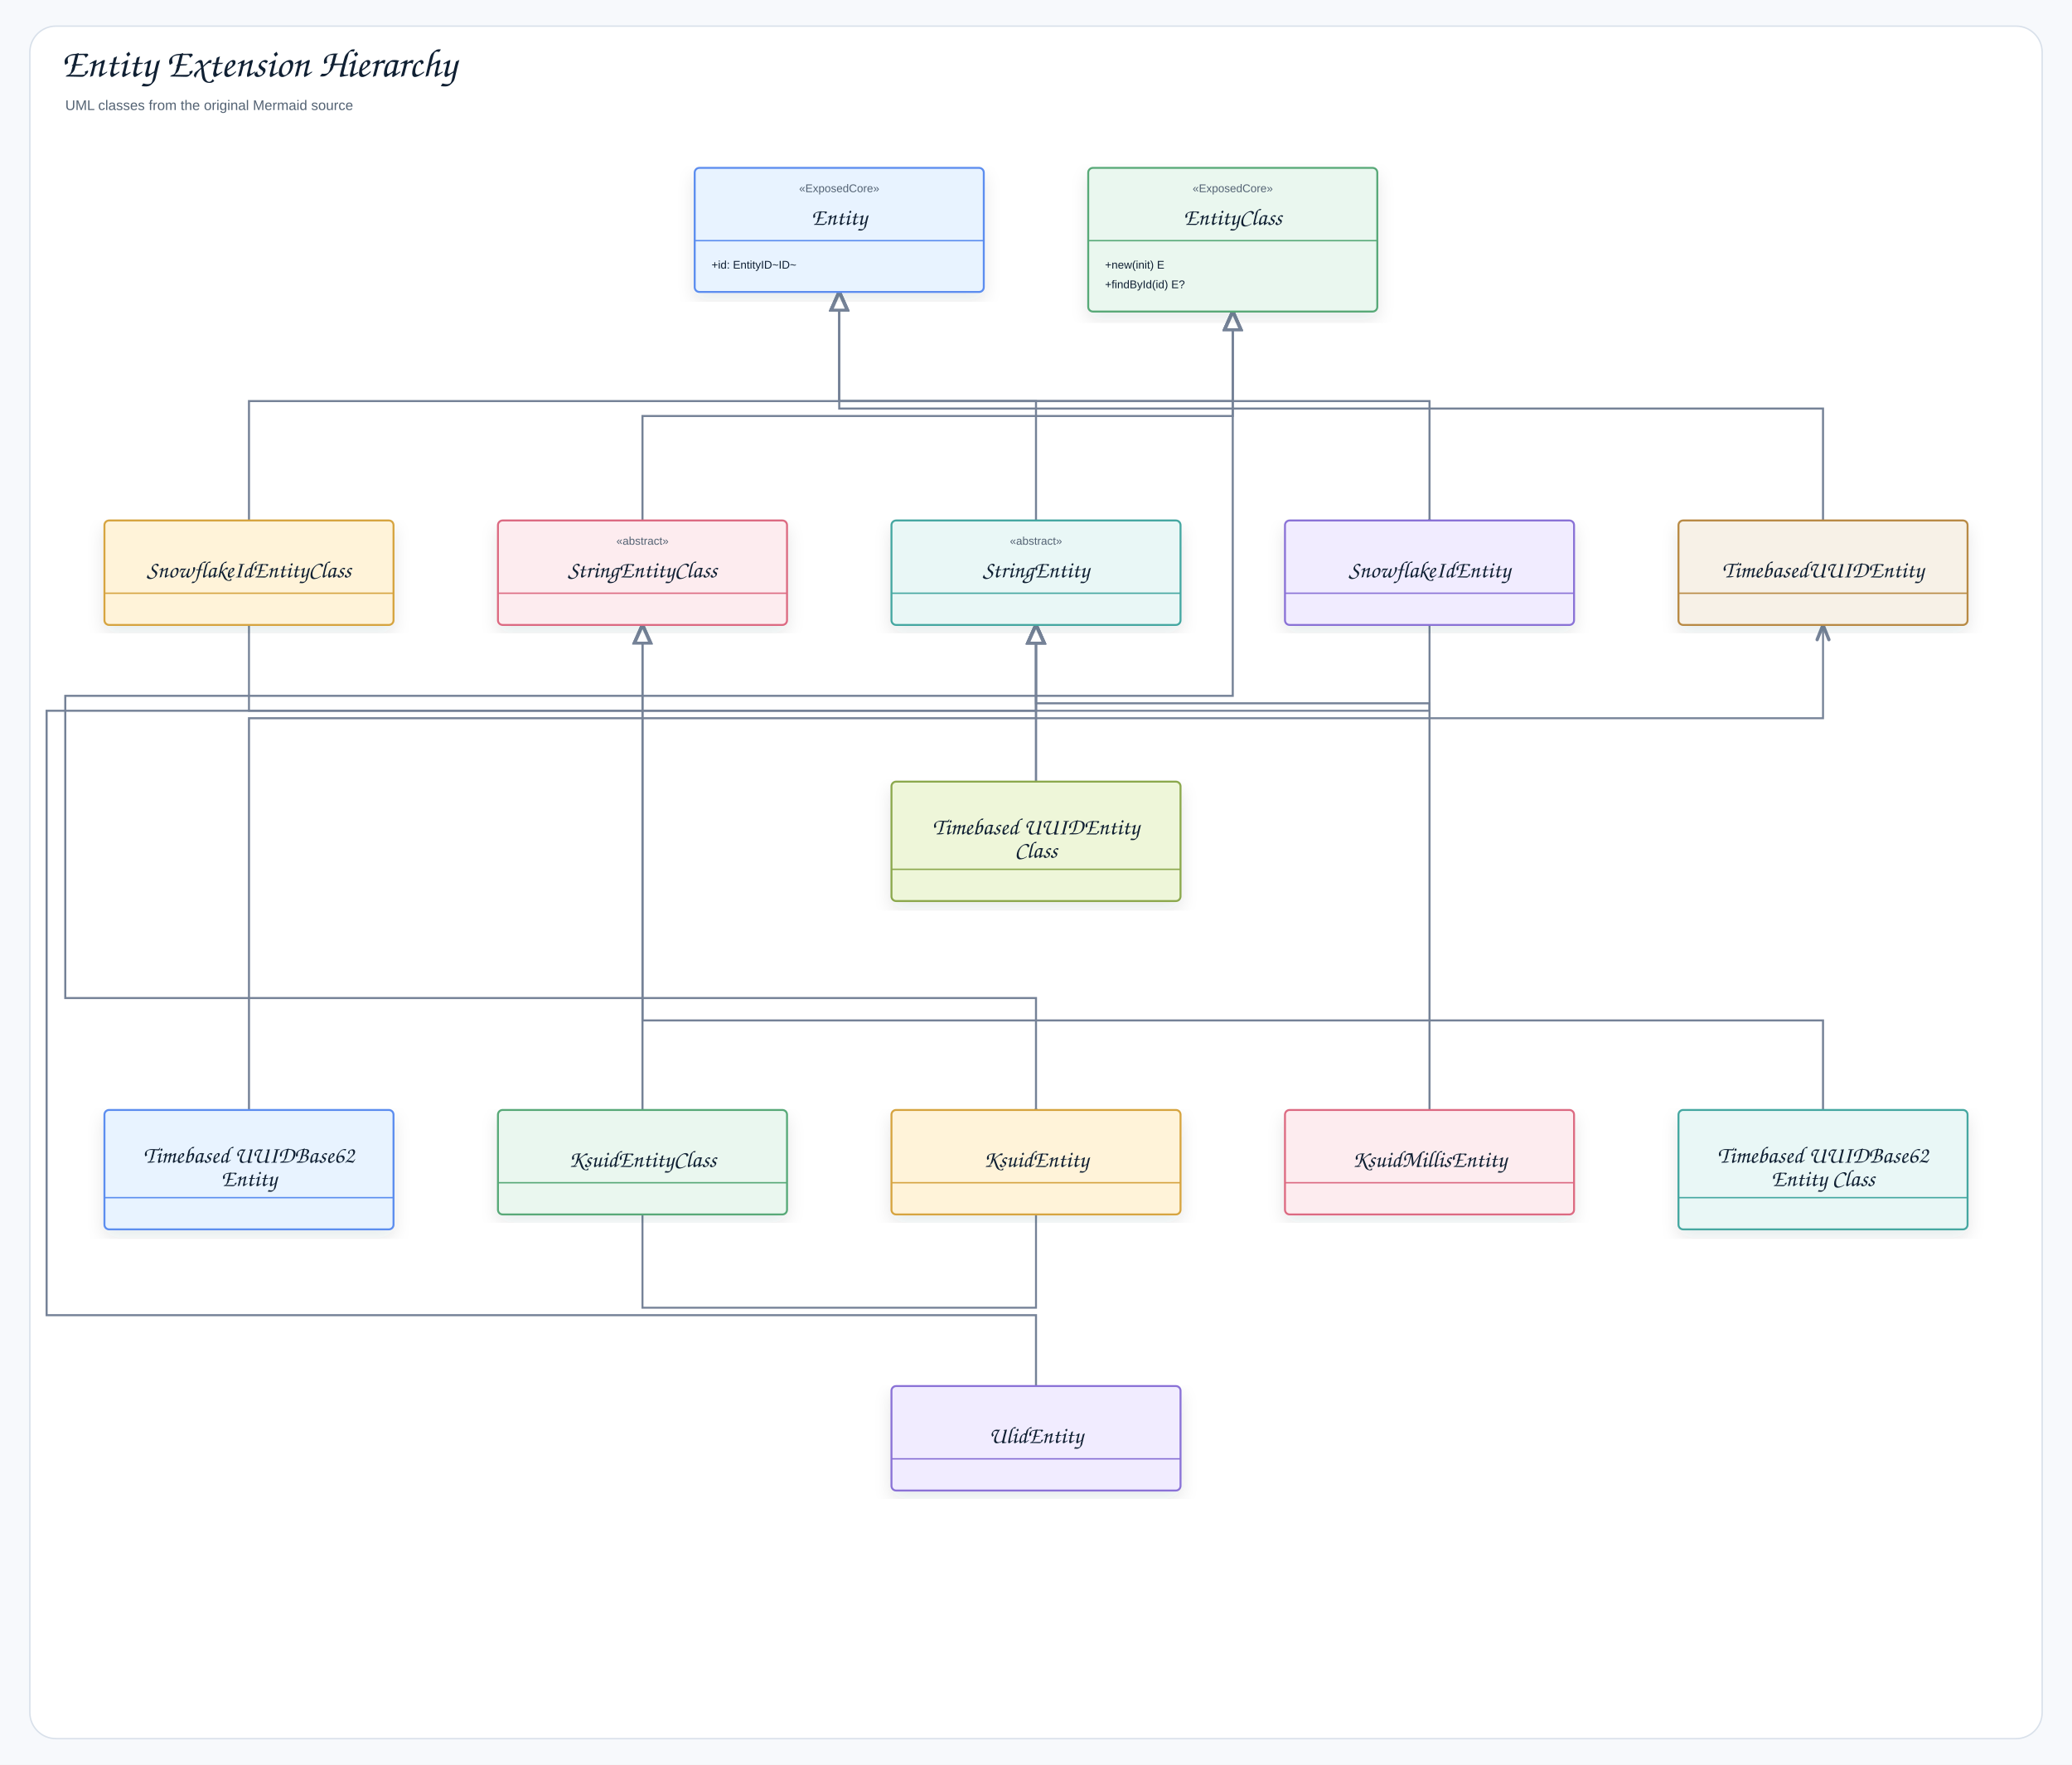
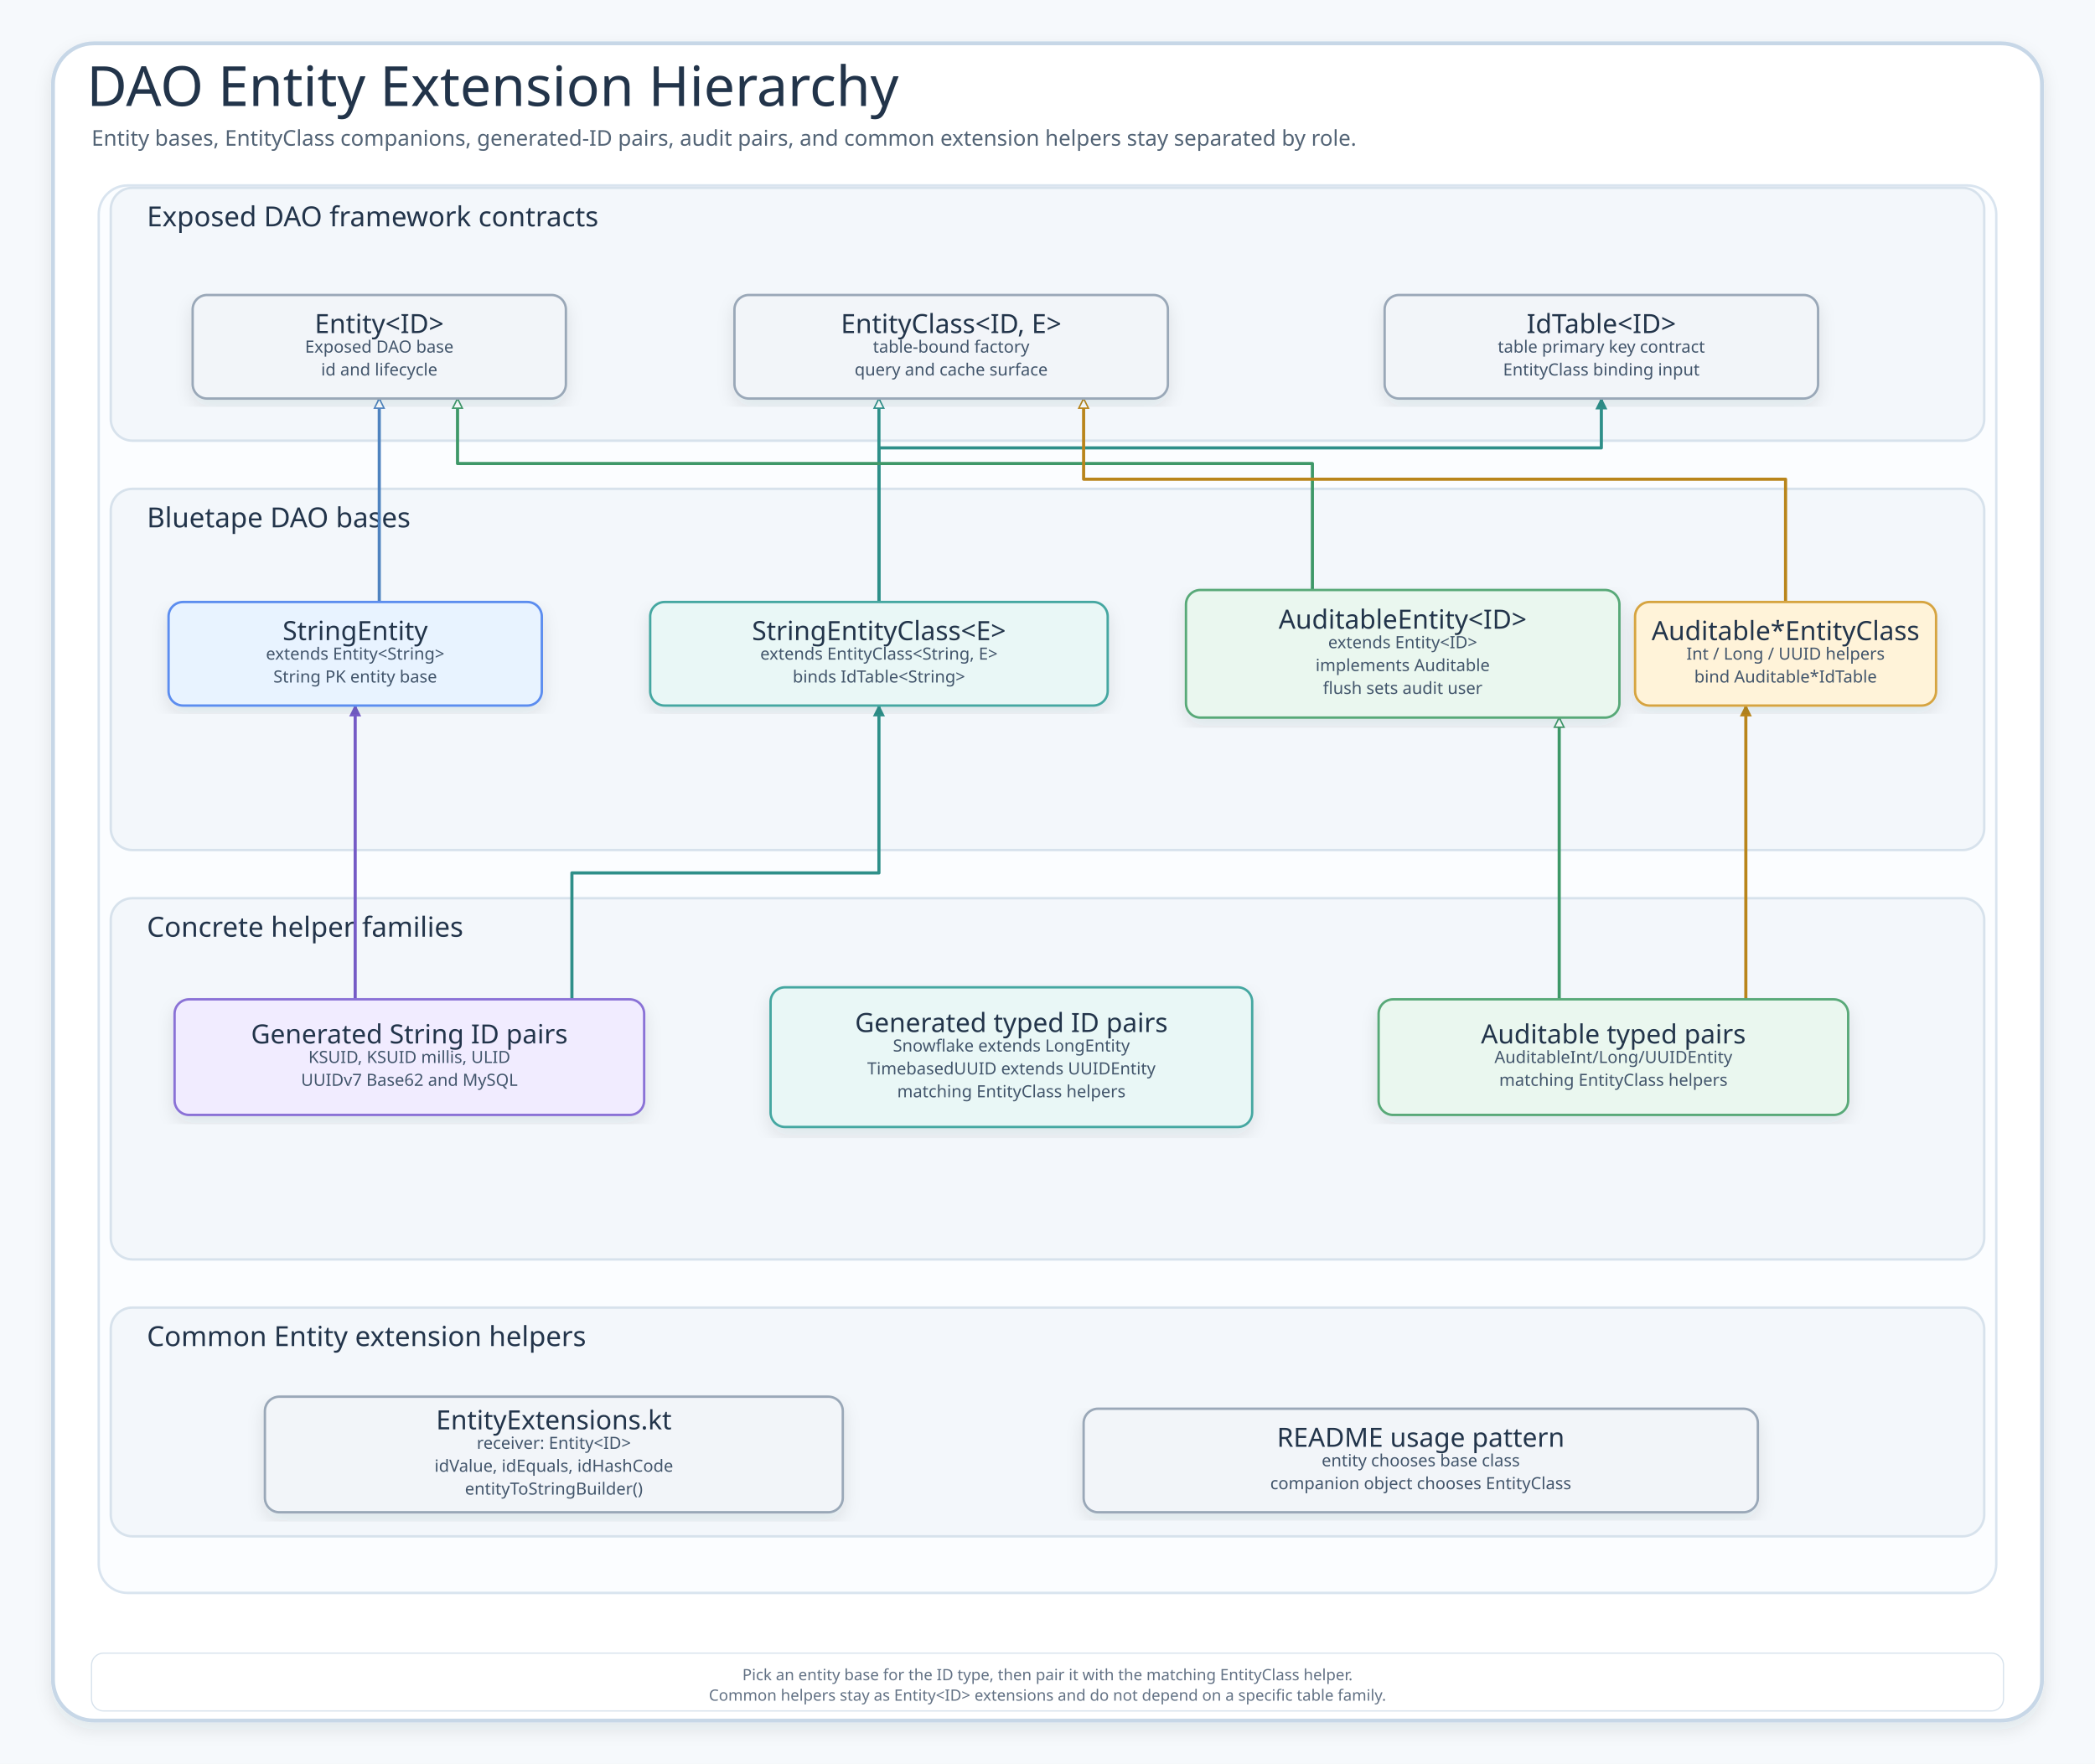
- <svg xmlns="http://www.w3.org/2000/svg" width="2222" height="1892" viewBox="0 0 2222 1892" role="img" aria-label="Entity Extension Hierarchy">
+ <svg xmlns="http://www.w3.org/2000/svg" width="1740" height="1465" viewBox="0 0 1740 1465" role="img" aria-labelledby="title desc">
  <defs>
    <filter id="shadow" x="-8%" y="-8%" width="116%" height="116%">
-       <feDropShadow dx="0" dy="8" stdDeviation="9" flood-color="#1f2937" flood-opacity="0.10" />
+       <feDropShadow dx="0" dy="6" stdDeviation="7" flood-color="#203040" flood-opacity="0.10" />
    </filter>
-     <marker id="openArrow" markerWidth="10" markerHeight="8" refX="8.5" refY="4" orient="auto" markerUnits="strokeWidth">
-       <path d="M 1 1 L 8.5 4 L 1 7" fill="none" stroke="#758297" stroke-width="1.7" stroke-linecap="round" stroke-linejoin="round" />
+     <marker id="arrow" viewBox="0 0 10 10" markerWidth="10" markerHeight="10" refX="9" refY="5" orient="auto" markerUnits="userSpaceOnUse">
+       <path d="M 0 0 L 10 5 L 0 10 Z" fill="context-stroke" />
    </marker>
-     <marker id="inherit" markerWidth="11" markerHeight="10" refX="9.5" refY="5" orient="auto" markerUnits="strokeWidth">
-       <path d="M 0.5 1 L 9.5 5 L 0.5 9 Z" fill="#ffffff" stroke="#758297" stroke-width="1.7" />
+     <marker id="generalizationArrow" viewBox="0 0 10 10" markerWidth="10" markerHeight="10" refX="9" refY="5" orient="auto" markerUnits="userSpaceOnUse">
+       <path d="M 1 1 L 9 5 L 1 9 Z" fill="#FFFFFF" stroke="context-stroke" stroke-width="1.2" stroke-dasharray="none" />
    </marker>
    <style>
-     .canvas{fill:#f7f9fc}.frame{fill:#fff;stroke:#d8e0ea;stroke-width:1.5}
-     .title{font-family:"Architects Daughter","Comic Sans MS","Comic Sans",cursive;font-size:43px;font-weight:400;fill:#102033}
-     .subtitle{font-family:"Comic Sans MS","Comic Sans","Comic Neue",Arial,sans-serif;font-size:15px;font-weight:400;fill:#536273}
-     .label{font-family:"Architects Daughter","Comic Sans MS","Comic Sans",cursive;font-size:25px;font-weight:400;fill:#102033}
-     .smallLabel{font-family:"Architects Daughter","Comic Sans MS","Comic Sans",cursive;font-size:21px;font-weight:400;fill:#102033}
-     .mono{font-family:"Comic Sans MS","Comic Sans","Comic Neue",Arial,sans-serif;font-size:12px;font-weight:400;fill:#102033}
-     .small{font-family:"Comic Sans MS","Comic Sans","Comic Neue",Arial,sans-serif;font-size:12px;font-weight:400;fill:#536273}
-     .strong{font-family:"Comic Sans MS","Comic Sans","Comic Neue",Arial,sans-serif;font-size:13px;font-weight:400;fill:#102033}
-     .card{stroke-width:2.1;filter:url(#shadow)}.compartment{stroke-width:1.5;fill:none}
-     .line{stroke:#758297;stroke-width:2.1;fill:none;marker-end:url(#openArrow)}
-     .plainLine{stroke:#758297;stroke-width:2.1;fill:none}
-     .dashed{stroke:#758297;stroke-width:2.1;stroke-dasharray:7 6;fill:none;marker-end:url(#openArrow)}
-     .inheritLine{stroke:#758297;stroke-width:2.2;fill:none;marker-end:url(#inherit)}
-     .implLine{stroke:#758297;stroke-width:2.2;stroke-dasharray:8 7;fill:none;marker-end:url(#inherit)}
-   </style>
+       .canvas{fill:#F6F9FC}.decor{fill:#FFFFFF;stroke:#C7D7E7;stroke-width:3.2;filter:url(#shadow)}
+       .innerFrame{fill:#FBFDFF;stroke:#D9E4EF;stroke-width:2}
+       .title{font-family:"Architects Daughter";font-size:46px;fill:#22344A;font-weight:400}
+       .subtitle{font-family:"Comic Mono";font-size:18px;fill:#536476;font-weight:400}
+       .group{fill:#F3F7FB;stroke:#D7E2EC;stroke-width:2}.group-title{font-family:"Architects Daughter";font-size:23px;fill:#22344A;font-weight:400}
+       .card-title{font-family:"Architects Daughter";font-size:22px;fill:#22344A;font-weight:400}.detail{font-family:"Comic Mono";font-size:14px;fill:#42556B;font-weight:400}
+       .small{font-family:"Comic Mono";font-size:13px;fill:#627184;font-weight:400}.shape{filter:url(#shadow);stroke-width:2}
+       .connector{fill:none;stroke-width:2.6;marker-end:url(#arrow);stroke-linejoin:round;stroke-linecap:round}.generalization{marker-end:url(#generalizationArrow)}.dashed{stroke-dasharray:7 6}
+       .pill{fill:#FFFFFF;stroke:#D7E2EC;stroke-width:1}
+     </style>
  </defs>
-   <rect class="canvas" width="2222" height="1892" />
-   <rect class="frame" x="32" y="28" width="2158" height="1836" rx="28" />
-   <text class="title" x="66" y="82">Entity Extension Hierarchy</text>
-   <text class="subtitle" x="70" y="118">UML classes from the original Mermaid source</text>
-   <path class="line" d="M1111 838 L1111 770 L1955 770 L1955 670" />
-   <path class="line" d="M267 670 L267 762 L1533 762 L1533 558" />
-   <path class="line" d="M689 1302 L689 1402 L1111 1402 L1111 1190" />
-   <path class="inheritLine" d="M1111 838 L1111 746 L1322 746 L1322 334" />
-   <path class="inheritLine" d="M267 558 L267 430 L1322 430 L1322 334" />
-   <path class="inheritLine" d="M1955 1190 L1955 1094 L689 1094 L689 670" />
-   <path class="inheritLine" d="M689 1190 L689 670" />
-   <path class="inheritLine" d="M689 558 L689 446 L1322 446 L1322 334" />
-   <path class="inheritLine" d="M1955 558 L1955 438 L900 438 L900 313" />
-   <path class="inheritLine" d="M1533 558 L1533 430 L900 430 L900 313" />
-   <path class="inheritLine" d="M267 1190 L267 770 L1111 770 L1111 670" />
-   <path class="inheritLine" d="M1111 1486 L1111 1410 L50 1410 L50 762 L1111 762 L1111 670" />
-   <path class="inheritLine" d="M1533 1190 L1533 754 L1111 754 L1111 670" />
-   <path class="inheritLine" d="M1111 1190 L1111 1070 L70 1070 L70 746 L1111 746 L1111 670" />
-   <path class="inheritLine" d="M1111 558 L1111 430 L900 430 L900 313" />
-   <g transform="translate(745,180)">
-     <rect class="card" x="0" y="0" width="310" height="133" rx="5" fill="#E8F3FF" stroke="#5B8DEF" />
-     <line class="compartment" x1="0" y1="78" x2="310" y2="78" stroke="#5B8DEF" />
-     <text class="small" x="155" y="26" text-anchor="middle">«ExposedCore»</text>
-     <text class="label" x="155" y="61" text-anchor="middle">Entity</text>
-     <text class="mono" x="18" y="108">+id: EntityID~ID~</text>
+   <rect class="canvas" width="1740" height="1465" />
+   <rect class="decor" x="44" y="36" width="1652" height="1393" rx="34" />
+   <rect class="innerFrame" x="82" y="154" width="1576" height="1169" rx="24" />
+   <text class="title" x="72" y="88">DAO Entity Extension Hierarchy</text>
+   <text class="subtitle" x="76" y="121">Entity bases, EntityClass companions, generated-ID pairs, audit pairs, and common extension helpers stay separated by role.</text>
+   <g id="group-framework">
+     <rect class="group" x="92" y="156" width="1556" height="210" rx="18" />
+     <text class="group-title" x="122" y="180" dominant-baseline="middle">Exposed DAO framework contracts</text>
  </g>
-   <g transform="translate(1167,180)">
-     <rect class="card" x="0" y="0" width="310" height="154" rx="5" fill="#EAF7EF" stroke="#58A978" />
-     <line class="compartment" x1="0" y1="78" x2="310" y2="78" stroke="#58A978" />
-     <text class="small" x="155" y="26" text-anchor="middle">«ExposedCore»</text>
-     <text class="label" x="155" y="61" text-anchor="middle">EntityClass</text>
-     <text class="mono" x="18" y="108">+new(init) E</text>
-     <text class="mono" x="18" y="129">+findById(id) E?</text>
+   <g id="group-bluetape-bases">
+     <rect class="group" x="92" y="406" width="1556" height="300" rx="18" />
+     <text class="group-title" x="122" y="430" dominant-baseline="middle">Bluetape DAO bases</text>
  </g>
-   <g transform="translate(112,558)">
-     <rect class="card" x="0" y="0" width="310" height="112" rx="5" fill="#FFF3D9" stroke="#D6A441" />
-     <line class="compartment" x1="0" y1="78" x2="310" y2="78" stroke="#D6A441" />
-     <text class="small" x="155" y="26" text-anchor="middle" />
-     <text class="label" x="155" y="61" text-anchor="middle">SnowflakeIdEntityClass</text>
+   <g id="group-families">
+     <rect class="group" x="92" y="746" width="1556" height="300" rx="18" />
+     <text class="group-title" x="122" y="770" dominant-baseline="middle">Concrete helper families</text>
  </g>
-   <g transform="translate(534,558)">
-     <rect class="card" x="0" y="0" width="310" height="112" rx="5" fill="#FDECEF" stroke="#DC6B82" />
-     <line class="compartment" x1="0" y1="78" x2="310" y2="78" stroke="#DC6B82" />
-     <text class="small" x="155" y="26" text-anchor="middle">«abstract»</text>
-     <text class="label" x="155" y="61" text-anchor="middle">StringEntityClass</text>
+   <g id="group-extensions">
+     <rect class="group" x="92" y="1086" width="1556" height="190" rx="18" />
+     <text class="group-title" x="122" y="1110" dominant-baseline="middle">Common Entity extension helpers</text>
  </g>
-   <g transform="translate(956,558)">
-     <rect class="card" x="0" y="0" width="310" height="112" rx="5" fill="#E9F7F6" stroke="#45A7A1" />
-     <line class="compartment" x1="0" y1="78" x2="310" y2="78" stroke="#45A7A1" />
-     <text class="small" x="155" y="26" text-anchor="middle">«abstract»</text>
-     <text class="label" x="155" y="61" text-anchor="middle">StringEntity</text>
+   <path id="route-string-entity-entity" data-edge="string-entity-&gt;entity" data-label="extends" class="connector generalization" d="M 315 500 L 315 331" stroke="#4F83BF" />
+   <path id="route-string-class-entity-class" data-edge="string-class-&gt;entity-class" data-label="extends" class="connector generalization" d="M 730 500 L 730 331" stroke="#2E8F89" />
+   <path id="route-string-class-id-table" data-edge="string-class-&gt;id-table" data-label="binds table" class="connector" d="M 730 500 L 730 372 L 1330 372 L 1330 331" stroke="#2E8F89" />
+   <path id="route-auditable-entity-entity" data-edge="auditable-entity-&gt;entity" data-label="extends" class="connector generalization" d="M 1090 490 L 1090 385 L 380 385 L 380 331" stroke="#3E9868" />
+   <path id="route-auditable-class-entity-class" data-edge="auditable-class-&gt;entity-class" data-label="extends" class="connector generalization" d="M 1483 500 L 1483 398 L 900 398 L 900 331" stroke="#B9851B" />
+   <path id="route-string-id-pairs-string-entity" data-edge="string-id-pairs-&gt;string-entity" data-label="entity base" class="connector" d="M 295 830 L 295 586" stroke="#755BC6" />
+   <path id="route-string-id-pairs-string-class" data-edge="string-id-pairs-&gt;string-class" data-label="companion class" class="connector" d="M 475 830 L 475 725 L 730 725 L 730 586" stroke="#2E8F89" />
+   <path id="route-audit-pairs-auditable-entity" data-edge="audit-pairs-&gt;auditable-entity" data-label="inherits audit flush" class="connector generalization" d="M 1295 830 L 1295 596" stroke="#3E9868" />
+   <path id="route-audit-pairs-auditable-class" data-edge="audit-pairs-&gt;auditable-class" data-label="binds audit table" class="connector" d="M 1450 830 L 1450 586" stroke="#B9851B" />
+   <g id="node-entity" data-node="entity" transform="translate(160,245)">
+     <rect class="shape" x="0" y="0" width="310" height="86" rx="12" fill="#F2F5F9" stroke="#9AA8B8" />
+     <text class="card-title" x="155" y="24" text-anchor="middle" dominant-baseline="middle">Entity&lt;ID&gt;</text>
+     <text class="detail" x="155" y="43" text-anchor="middle" dominant-baseline="middle">Exposed DAO base</text>
+     <text class="detail" x="155" y="62" text-anchor="middle" dominant-baseline="middle">id and lifecycle</text>
  </g>
-   <g transform="translate(1378,558)">
-     <rect class="card" x="0" y="0" width="310" height="112" rx="5" fill="#F1ECFF" stroke="#8A72D6" />
-     <line class="compartment" x1="0" y1="78" x2="310" y2="78" stroke="#8A72D6" />
-     <text class="small" x="155" y="26" text-anchor="middle" />
-     <text class="label" x="155" y="61" text-anchor="middle">SnowflakeIdEntity</text>
+   <g id="node-entity-class" data-node="entity-class" transform="translate(610,245)">
+     <rect class="shape" x="0" y="0" width="360" height="86" rx="12" fill="#F2F5F9" stroke="#9AA8B8" />
+     <text class="card-title" x="180" y="24" text-anchor="middle" dominant-baseline="middle">EntityClass&lt;ID, E&gt;</text>
+     <text class="detail" x="180" y="43" text-anchor="middle" dominant-baseline="middle">table-bound factory</text>
+     <text class="detail" x="180" y="62" text-anchor="middle" dominant-baseline="middle">query and cache surface</text>
  </g>
-   <g transform="translate(1800,558)">
-     <rect class="card" x="0" y="0" width="310" height="112" rx="5" fill="#F7F1E7" stroke="#B88A44" />
-     <line class="compartment" x1="0" y1="78" x2="310" y2="78" stroke="#B88A44" />
-     <text class="small" x="155" y="26" text-anchor="middle" />
-     <text class="label" x="155" y="61" text-anchor="middle">TimebasedUUIDEntity</text>
+   <g id="node-id-table" data-node="id-table" transform="translate(1150,245)">
+     <rect class="shape" x="0" y="0" width="360" height="86" rx="12" fill="#F2F5F9" stroke="#9AA8B8" />
+     <text class="card-title" x="180" y="24" text-anchor="middle" dominant-baseline="middle">IdTable&lt;ID&gt;</text>
+     <text class="detail" x="180" y="43" text-anchor="middle" dominant-baseline="middle">table primary key contract</text>
+     <text class="detail" x="180" y="62" text-anchor="middle" dominant-baseline="middle">EntityClass binding input</text>
  </g>
-   <g transform="translate(956,838)">
-     <rect class="card" x="0" y="0" width="310" height="128" rx="5" fill="#EEF6D9" stroke="#8BA84D" />
-     <line class="compartment" x1="0" y1="94" x2="310" y2="94" stroke="#8BA84D" />
-     <text class="small" x="155" y="26" text-anchor="middle" />
-     <text class="label" x="155" y="56.5" text-anchor="middle">Timebased UUIDEntity</text>
-     <text class="label" x="155" y="81.5" text-anchor="middle">Class</text>
+   <g id="node-string-entity" data-node="string-entity" transform="translate(140,500)">
+     <rect class="shape" x="0" y="0" width="310" height="86" rx="12" fill="#E8F3FF" stroke="#5B8DEF" />
+     <text class="card-title" x="155" y="24" text-anchor="middle" dominant-baseline="middle">StringEntity</text>
+     <text class="detail" x="155" y="43" text-anchor="middle" dominant-baseline="middle">extends Entity&lt;String&gt;</text>
+     <text class="detail" x="155" y="62" text-anchor="middle" dominant-baseline="middle">String PK entity base</text>
  </g>
-   <g transform="translate(112,1190)">
-     <rect class="card" x="0" y="0" width="310" height="128" rx="5" fill="#E8F3FF" stroke="#5B8DEF" />
-     <line class="compartment" x1="0" y1="94" x2="310" y2="94" stroke="#5B8DEF" />
-     <text class="small" x="155" y="26" text-anchor="middle" />
-     <text class="label" x="155" y="56.5" text-anchor="middle">Timebased UUIDBase62</text>
-     <text class="label" x="155" y="81.5" text-anchor="middle">Entity</text>
+   <g id="node-string-class" data-node="string-class" transform="translate(540,500)">
+     <rect class="shape" x="0" y="0" width="380" height="86" rx="12" fill="#E9F7F6" stroke="#45A7A1" />
+     <text class="card-title" x="190" y="24" text-anchor="middle" dominant-baseline="middle">StringEntityClass&lt;E&gt;</text>
+     <text class="detail" x="190" y="43" text-anchor="middle" dominant-baseline="middle">extends EntityClass&lt;String, E&gt;</text>
+     <text class="detail" x="190" y="62" text-anchor="middle" dominant-baseline="middle">binds IdTable&lt;String&gt;</text>
  </g>
-   <g transform="translate(534,1190)">
-     <rect class="card" x="0" y="0" width="310" height="112" rx="5" fill="#EAF7EF" stroke="#58A978" />
-     <line class="compartment" x1="0" y1="78" x2="310" y2="78" stroke="#58A978" />
-     <text class="small" x="155" y="26" text-anchor="middle" />
-     <text class="label" x="155" y="61" text-anchor="middle">KsuidEntityClass</text>
+   <g id="node-auditable-entity" data-node="auditable-entity" transform="translate(985,490)">
+     <rect class="shape" x="0" y="0" width="360" height="106" rx="12" fill="#EAF7EF" stroke="#58A978" />
+     <text class="card-title" x="180" y="24.5" text-anchor="middle" dominant-baseline="middle">AuditableEntity&lt;ID&gt;</text>
+     <text class="detail" x="180" y="43.5" text-anchor="middle" dominant-baseline="middle">extends Entity&lt;ID&gt;</text>
+     <text class="detail" x="180" y="62.5" text-anchor="middle" dominant-baseline="middle">implements Auditable</text>
+     <text class="detail" x="180" y="81.5" text-anchor="middle" dominant-baseline="middle">flush sets audit user</text>
  </g>
-   <g transform="translate(956,1190)">
-     <rect class="card" x="0" y="0" width="310" height="112" rx="5" fill="#FFF3D9" stroke="#D6A441" />
-     <line class="compartment" x1="0" y1="78" x2="310" y2="78" stroke="#D6A441" />
-     <text class="small" x="155" y="26" text-anchor="middle" />
-     <text class="label" x="155" y="61" text-anchor="middle">KsuidEntity</text>
+   <g id="node-auditable-class" data-node="auditable-class" transform="translate(1358,500)">
+     <rect class="shape" x="0" y="0" width="250" height="86" rx="12" fill="#FFF3D9" stroke="#D6A441" />
+     <text class="card-title" x="125" y="24" text-anchor="middle" dominant-baseline="middle">Auditable*EntityClass</text>
+     <text class="detail" x="125" y="43" text-anchor="middle" dominant-baseline="middle">Int / Long / UUID helpers</text>
+     <text class="detail" x="125" y="62" text-anchor="middle" dominant-baseline="middle">bind Auditable*IdTable</text>
  </g>
-   <g transform="translate(1378,1190)">
-     <rect class="card" x="0" y="0" width="310" height="112" rx="5" fill="#FDECEF" stroke="#DC6B82" />
-     <line class="compartment" x1="0" y1="78" x2="310" y2="78" stroke="#DC6B82" />
-     <text class="small" x="155" y="26" text-anchor="middle" />
-     <text class="label" x="155" y="61" text-anchor="middle">KsuidMillisEntity</text>
+   <g id="node-string-id-pairs" data-node="string-id-pairs" transform="translate(145,830)">
+     <rect class="shape" x="0" y="0" width="390" height="96" rx="12" fill="#F1ECFF" stroke="#8A72D6" />
+     <text class="card-title" x="195" y="29" text-anchor="middle" dominant-baseline="middle">Generated String ID pairs</text>
+     <text class="detail" x="195" y="48" text-anchor="middle" dominant-baseline="middle">KSUID, KSUID millis, ULID</text>
+     <text class="detail" x="195" y="67" text-anchor="middle" dominant-baseline="middle">UUIDv7 Base62 and MySQL</text>
  </g>
-   <g transform="translate(1800,1190)">
-     <rect class="card" x="0" y="0" width="310" height="128" rx="5" fill="#E9F7F6" stroke="#45A7A1" />
-     <line class="compartment" x1="0" y1="94" x2="310" y2="94" stroke="#45A7A1" />
-     <text class="small" x="155" y="26" text-anchor="middle" />
-     <text class="label" x="155" y="56.5" text-anchor="middle">Timebased UUIDBase62</text>
-     <text class="label" x="155" y="81.5" text-anchor="middle">Entity Class</text>
+   <g id="node-typed-id-pairs" data-node="typed-id-pairs" transform="translate(640,820)">
+     <rect class="shape" x="0" y="0" width="400" height="116" rx="12" fill="#E9F7F6" stroke="#45A7A1" />
+     <text class="card-title" x="200" y="29.5" text-anchor="middle" dominant-baseline="middle">Generated typed ID pairs</text>
+     <text class="detail" x="200" y="48.5" text-anchor="middle" dominant-baseline="middle">Snowflake extends LongEntity</text>
+     <text class="detail" x="200" y="67.5" text-anchor="middle" dominant-baseline="middle">TimebasedUUID extends UUIDEntity</text>
+     <text class="detail" x="200" y="86.5" text-anchor="middle" dominant-baseline="middle">matching EntityClass helpers</text>
  </g>
-   <g transform="translate(956,1486)">
-     <rect class="card" x="0" y="0" width="310" height="112" rx="5" fill="#F1ECFF" stroke="#8A72D6" />
-     <line class="compartment" x1="0" y1="78" x2="310" y2="78" stroke="#8A72D6" />
-     <text class="small" x="155" y="26" text-anchor="middle" />
-     <text class="label" x="155" y="61" text-anchor="middle">UlidEntity</text>
+   <g id="node-audit-pairs" data-node="audit-pairs" transform="translate(1145,830)">
+     <rect class="shape" x="0" y="0" width="390" height="96" rx="12" fill="#EAF7EF" stroke="#58A978" />
+     <text class="card-title" x="195" y="29" text-anchor="middle" dominant-baseline="middle">Auditable typed pairs</text>
+     <text class="detail" x="195" y="48" text-anchor="middle" dominant-baseline="middle">AuditableInt/Long/UUIDEntity</text>
+     <text class="detail" x="195" y="67" text-anchor="middle" dominant-baseline="middle">matching EntityClass helpers</text>
+   </g>
+   <g id="node-entity-extensions" data-node="entity-extensions" transform="translate(220,1160)">
+     <rect class="shape" x="0" y="0" width="480" height="96" rx="12" fill="#F2F5F9" stroke="#9AA8B8" />
+     <text class="card-title" x="240" y="19.5" text-anchor="middle" dominant-baseline="middle">EntityExtensions.kt</text>
+     <text class="detail" x="240" y="38.5" text-anchor="middle" dominant-baseline="middle">receiver: Entity&lt;ID&gt;</text>
+     <text class="detail" x="240" y="57.5" text-anchor="middle" dominant-baseline="middle">idValue, idEquals, idHashCode</text>
+     <text class="detail" x="240" y="76.5" text-anchor="middle" dominant-baseline="middle">entityToStringBuilder()</text>
+   </g>
+   <g id="node-usage-pattern" data-node="usage-pattern" transform="translate(900,1170)">
+     <rect class="shape" x="0" y="0" width="560" height="86" rx="12" fill="#F2F5F9" stroke="#9AA8B8" />
+     <text class="card-title" x="280" y="24" text-anchor="middle" dominant-baseline="middle">README usage pattern</text>
+     <text class="detail" x="280" y="43" text-anchor="middle" dominant-baseline="middle">entity chooses base class</text>
+     <text class="detail" x="280" y="62" text-anchor="middle" dominant-baseline="middle">companion object chooses EntityClass</text>
+   </g>
+   <g transform="translate(76,1373)" data-footer="reader-contract">
+     <rect class="pill" x="0" y="0" width="1588" height="48" rx="10" />
+     <text class="small" x="794" y="18" text-anchor="middle" dominant-baseline="middle">Pick an entity base for the ID type, then pair it with the matching EntityClass helper.</text>
+     <text class="small" x="794" y="35" text-anchor="middle" dominant-baseline="middle">Common helpers stay as Entity&lt;ID&gt; extensions and do not depend on a specific table family.</text>
  </g>
</svg>
